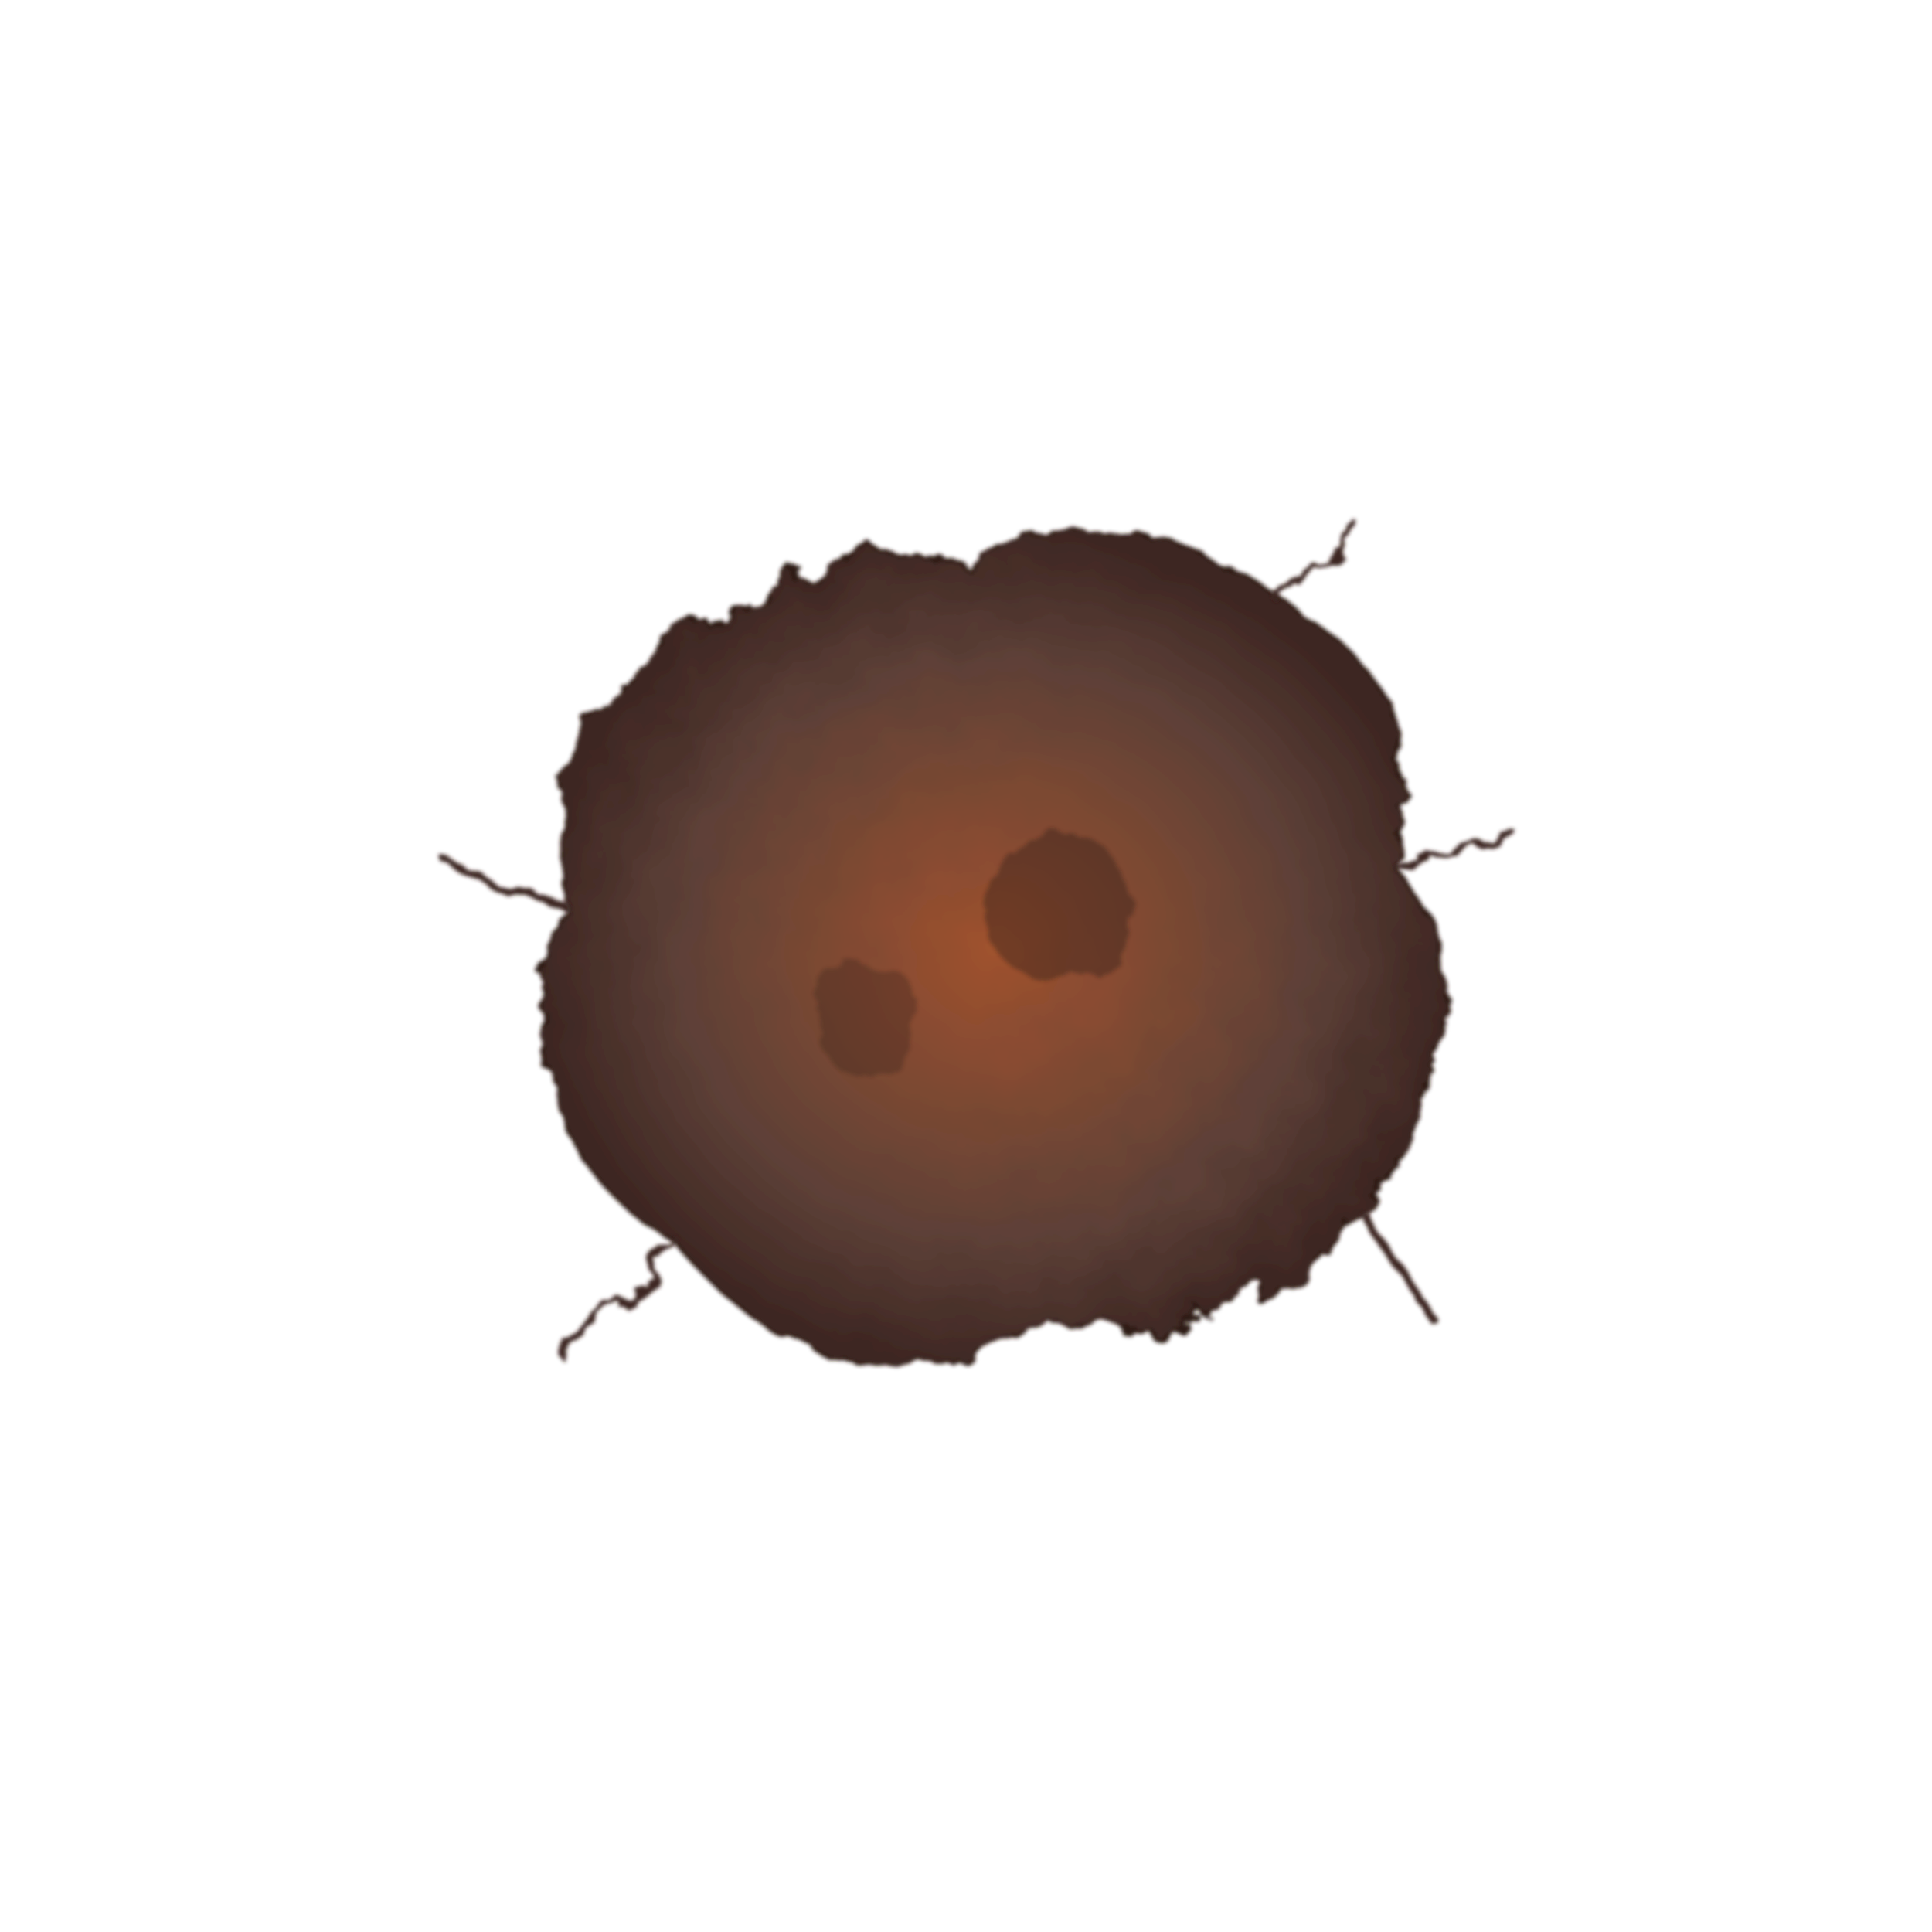
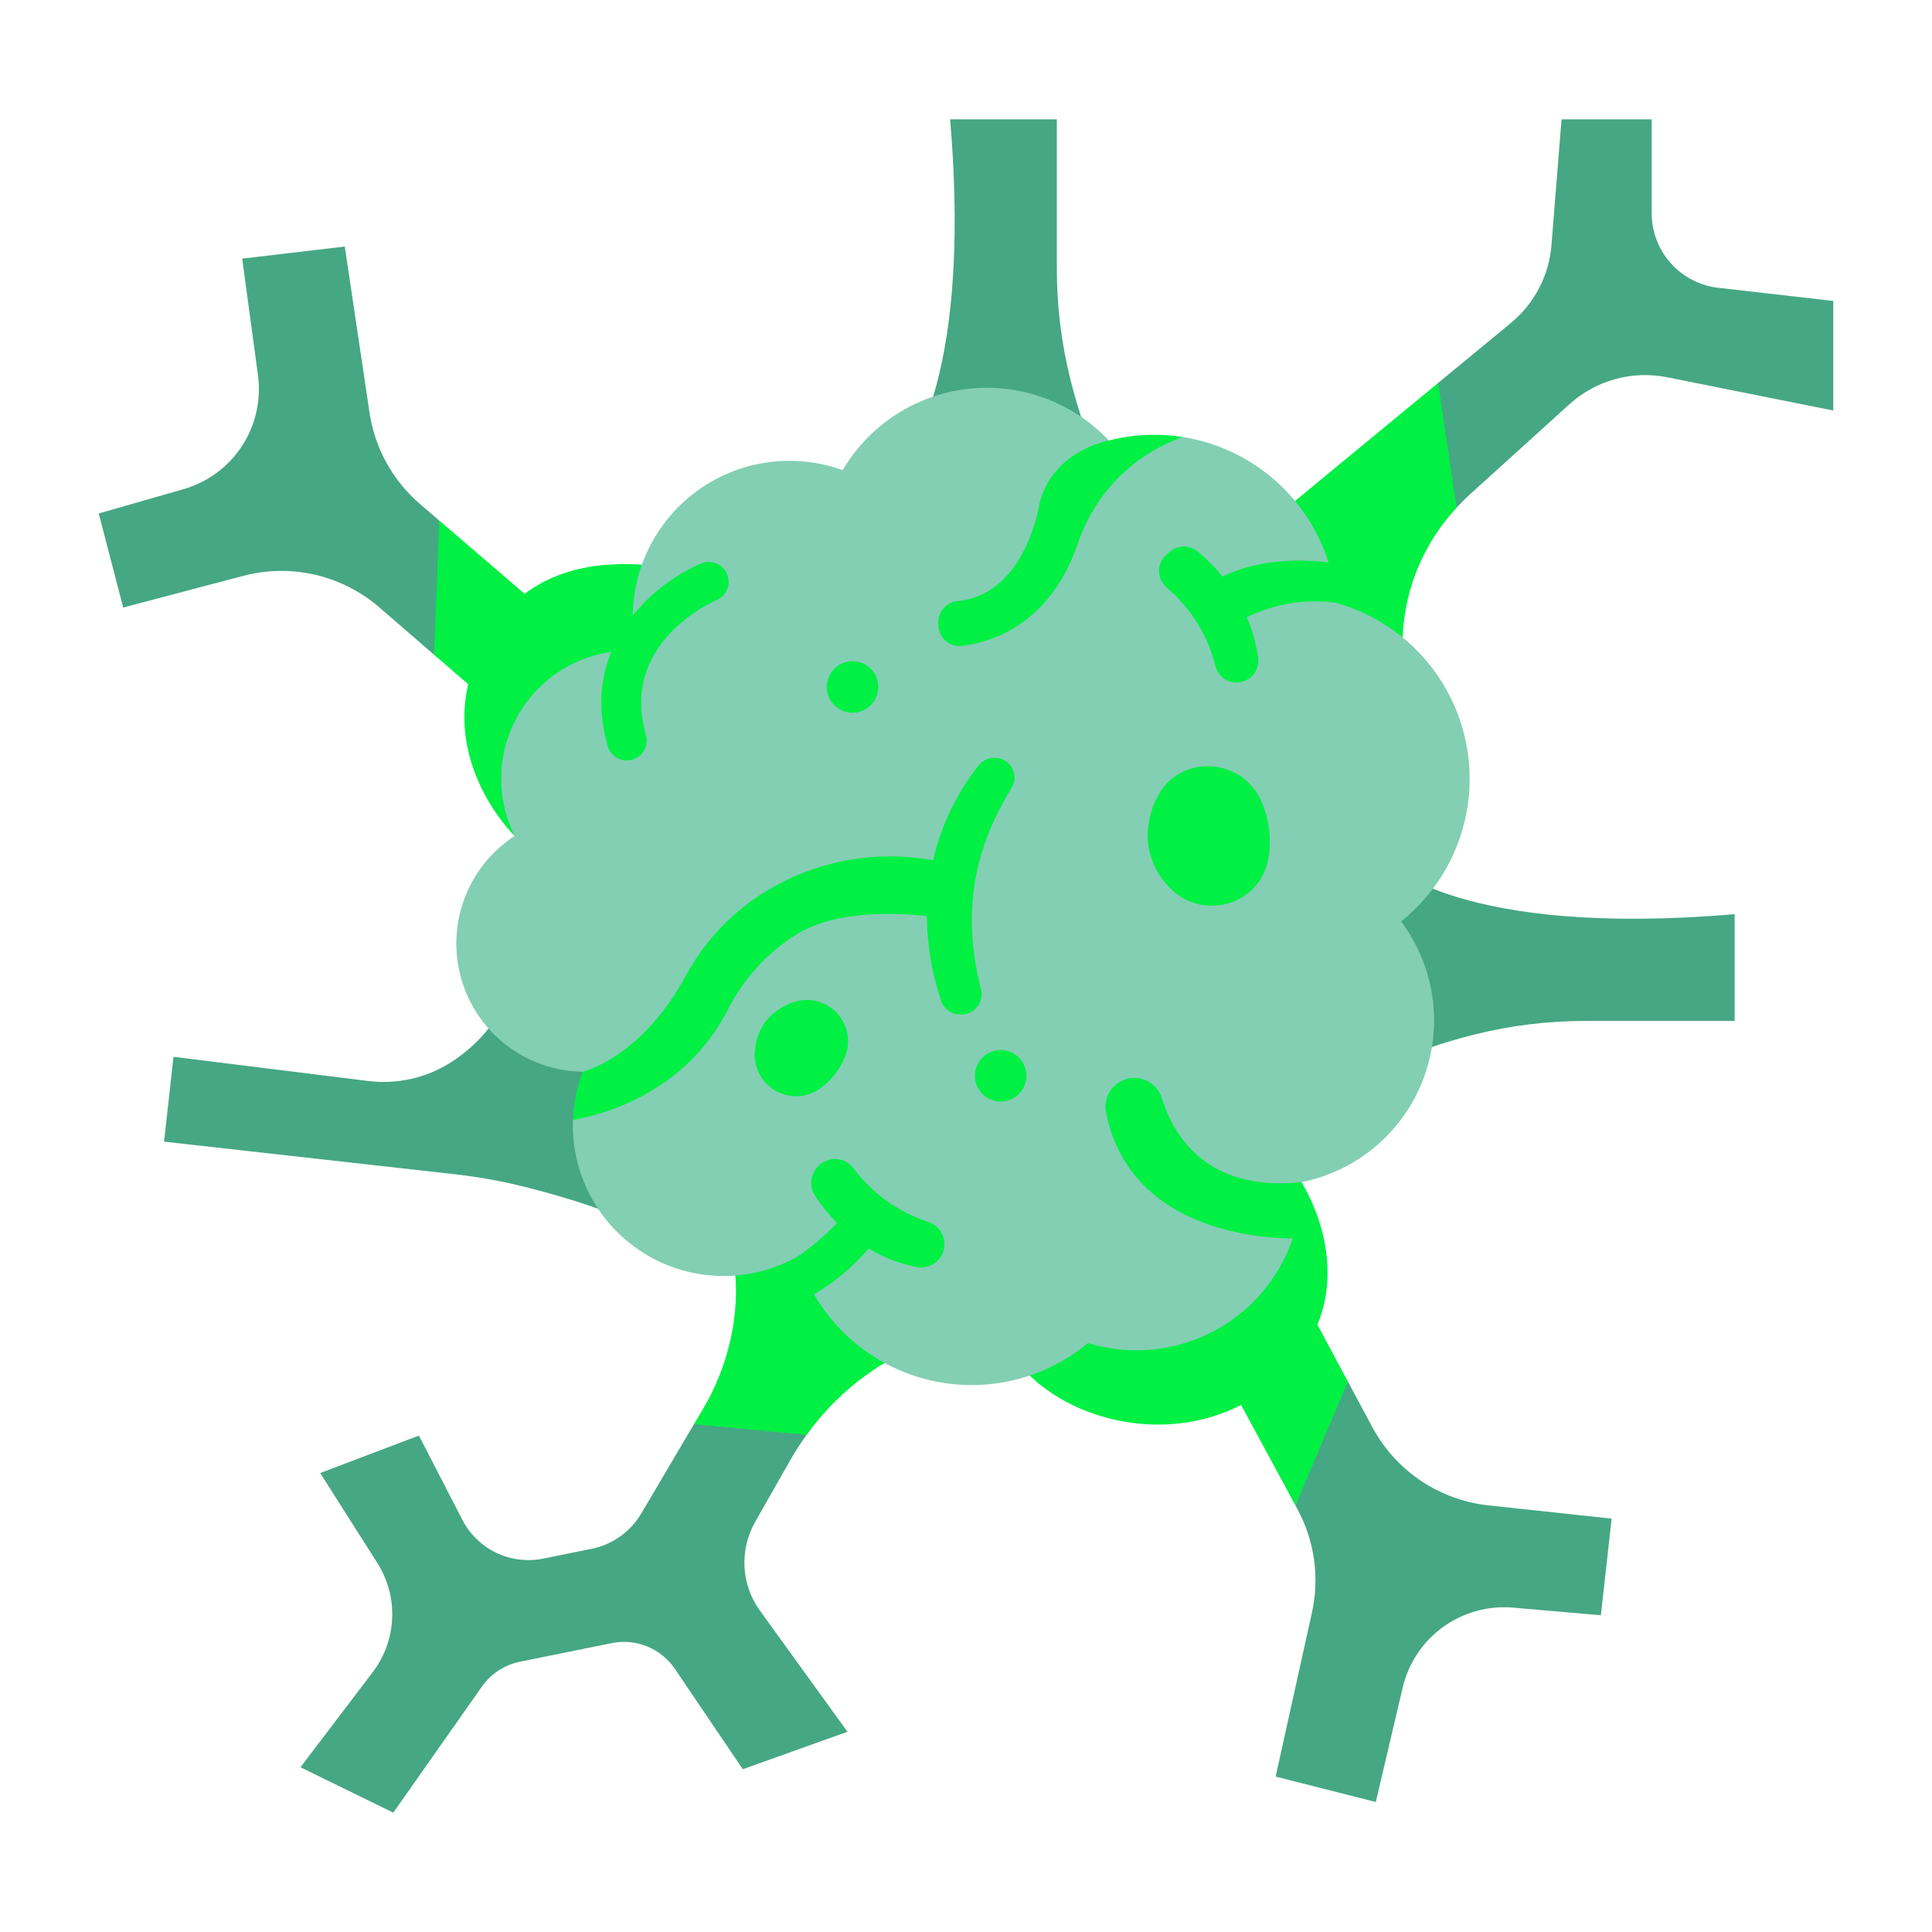
- <svg xmlns="http://www.w3.org/2000/svg" width="512" height="512" viewBox="0 0 512 512" fill="none">
-   <defs>
-     <radialGradient id="tumorGradient" cx="0.5" cy="0.5" r="0.5" fx="0.5" fy="0.5">
-       <stop offset="0%" stop-color="#A0522D" />
-       <stop offset="70%" stop-color="#5D4037" />
-       <stop offset="100%" stop-color="#3E2723" />
-     </radialGradient>
-     <filter id="tumorRoughness">
-       <feTurbulence type="fractalNoise" baseFrequency="0.08" numOctaves="4" result="noise" />
-       <feDisplacementMap in="SourceGraphic" in2="noise" scale="10" />
-       <feGaussianBlur stdDeviation="0.5" />
-     </filter>
-   </defs>
-   <path d="M 256 150            Q 300 130, 340 160            Q 380 180, 370 230            Q 400 270, 360 320            Q 330 360, 280 350            Q 220 380, 180 330            Q 130 300, 150 240            Q 140 180, 200 160            Q 220 140, 256 150 Z" fill="url(#tumorGradient)" filter="url(#tumorRoughness)" stroke="#2D1B15" stroke-width="1" />
-   <circle cx="280" cy="240" r="20" fill="#2D1B15" filter="url(#tumorRoughness)" opacity="0.4" />
-   <circle cx="230" cy="270" r="15" fill="#2D1B15" filter="url(#tumorRoughness)" opacity="0.3" />
-   <path d="M 340 160 L 360 140 M 370 230 L 400 220 M 360 320 L 380 350 M 180 330 L 150 360 M 150 240 L 120 230" stroke="#3E2723" stroke-width="2" stroke-linecap="round" filter="url(#tumorRoughness)" />
+ <svg xmlns="http://www.w3.org/2000/svg" width="48" height="48" viewBox="0 0 48 48" fill="none">
+   <path d="M17.242 35.383L15.929 37.606C15.797 37.829 15.62 38.022 15.409 38.172C15.198 38.323 14.958 38.427 14.704 38.478L13.498 38.723C13.103 38.803 12.692 38.752 12.329 38.578C11.966 38.403 11.669 38.115 11.485 37.756L10.408 35.666L7.955 36.597L9.375 38.832C9.635 39.242 9.764 39.721 9.743 40.206C9.723 40.69 9.555 41.157 9.261 41.543L7.465 43.907L9.771 45.035L11.972 41.904C12.197 41.584 12.536 41.362 12.92 41.284L15.198 40.823C15.494 40.763 15.802 40.792 16.081 40.906C16.361 41.02 16.6 41.215 16.769 41.465L18.455 43.956L21.055 43.025L18.882 40.019C18.652 39.701 18.518 39.324 18.497 38.932C18.476 38.54 18.568 38.151 18.762 37.81L19.623 36.297C19.75 36.074 19.89 35.857 20.04 35.648C19.283 35.378 18.332 35.308 17.242 35.383Z" fill="#46A784" />
+   <path d="M21.888 29.877L18.062 30.76C18.062 30.76 18.421 31.505 18.228 32.859C18.112 33.631 17.846 34.373 17.444 35.043L17.242 35.383L20.041 35.649C20.466 35.056 20.987 34.538 21.582 34.118C22.117 33.743 22.733 33.428 23.311 33.409L21.888 29.877Z" fill="#00f044" />
+   <path d="M32.334 29.371C32.334 29.371 34.036 31.962 31.928 34.099C29.82 36.236 26.33 35.483 25.111 33.605L32.334 29.371Z" fill="#00f044" />
+   <path d="M12.786 20.769C12.786 20.769 10.42 18.478 12.201 15.668C13.982 12.858 18.017 14.481 18.017 14.481L12.786 20.769Z" fill="#00f044" />
+   <path d="M40.041 37.73L36.977 37.4C36.375 37.334 35.798 37.124 35.296 36.786C34.794 36.447 34.383 35.992 34.096 35.459L33.488 34.324C33.008 35.079 32.579 36.135 32.186 37.404L32.234 37.493C32.66 38.28 32.788 39.195 32.594 40.069L31.693 44.139L34.181 44.77L34.849 41.928C34.991 41.322 35.347 40.788 35.85 40.424C36.354 40.059 36.972 39.888 37.592 39.941L39.773 40.131L40.041 37.73Z" fill="#46A784" />
+   <path d="M35.729 9.515L37.537 8.025C37.826 7.786 38.065 7.492 38.238 7.159C38.412 6.827 38.516 6.463 38.546 6.089L38.796 2.965H41.035V5.296C41.035 5.754 41.204 6.196 41.509 6.538C41.814 6.88 42.234 7.098 42.689 7.15L45.547 7.477V10.199L41.419 9.373C40.99 9.287 40.547 9.303 40.126 9.42C39.704 9.536 39.316 9.75 38.992 10.043L36.529 12.274C36.41 12.382 36.296 12.496 36.188 12.614C35.901 11.605 35.747 10.564 35.729 9.515Z" fill="#46A784" />
+   <path d="M3.061 15.094L6.041 14.308C6.627 14.153 7.241 14.144 7.83 14.28C8.42 14.417 8.967 14.695 9.425 15.091L10.784 16.266C11.01 15.17 11.054 14.044 10.914 12.934L10.437 12.524C9.758 11.942 9.311 11.133 9.18 10.248L8.566 6.125L6.017 6.425L6.409 9.318C6.493 9.934 6.352 10.56 6.012 11.081C5.672 11.601 5.156 11.982 4.558 12.154L2.453 12.757L3.061 15.094Z" fill="#46A784" />
+   <path d="M10.784 16.266L13.989 19.036L15.706 17.046L10.914 12.934L10.784 16.266Z" fill="#00f044" />
+   <path d="M34.93 16.964C34.785 16.191 34.823 15.395 35.041 14.64C35.26 13.884 35.653 13.191 36.189 12.616L35.729 9.515L31.39 13.093L31.975 16.262L34.972 17.158C34.957 17.092 34.943 17.028 34.93 16.964Z" fill="#00f044" />
+   <path d="M32.186 37.404L33.488 34.324L31.245 30.142L28.93 31.387L32.186 37.404Z" fill="#00f044" />
+   <path d="M43.097 22.712V25.365H39.404C38.471 25.363 37.54 25.476 36.634 25.702C35.882 25.891 35.037 26.159 34.485 26.502V21.438C34.485 21.438 36.242 23.298 43.097 22.712Z" fill="#46A784" />
+   <path d="M23.605 2.965H26.257V6.658C26.255 7.591 26.368 8.522 26.594 9.428C26.783 10.18 27.051 11.025 27.394 11.577H22.33C22.33 11.577 24.19 9.82 23.605 2.965Z" fill="#46A784" />
+   <path d="M12.623 24.656C12.623 24.656 12.384 25.636 11.195 26.399C10.582 26.787 9.852 26.948 9.132 26.855L4.31 26.256L4.076 28.364L11.293 29.173C11.917 29.243 12.536 29.357 13.144 29.514C14.095 29.758 15.425 30.156 16.018 30.588L15.745 25.983L12.623 24.656Z" fill="#46A784" />
+   <path d="M36.513 19.349C36.513 18.36 36.189 17.398 35.592 16.609C34.994 15.82 34.156 15.248 33.203 14.98L33.007 13.973C32.752 13.167 32.278 12.449 31.637 11.899C30.996 11.348 30.215 10.987 29.38 10.856L27.549 10.945C27.107 10.474 26.561 10.113 25.955 9.89C25.349 9.667 24.699 9.588 24.058 9.66C23.416 9.731 22.8 9.951 22.258 10.302C21.715 10.652 21.263 11.125 20.935 11.681C20.281 11.444 19.575 11.388 18.892 11.516C18.209 11.645 17.572 11.954 17.049 12.412C16.526 12.87 16.134 13.46 15.916 14.12C15.698 14.78 15.661 15.487 15.808 16.166C15.752 16.163 15.696 16.162 15.64 16.162C15.097 16.162 14.564 16.301 14.089 16.565C13.615 16.829 13.216 17.209 12.93 17.671C12.645 18.132 12.481 18.659 12.456 19.201C12.431 19.744 12.544 20.283 12.786 20.769C12.214 21.142 11.776 21.688 11.537 22.328C11.299 22.968 11.273 23.668 11.462 24.324C11.651 24.98 12.046 25.558 12.589 25.973C13.132 26.387 13.793 26.617 14.476 26.627L14.235 27.827C14.233 27.869 14.232 27.913 14.232 27.956C14.232 28.61 14.403 29.253 14.729 29.82C15.054 30.387 15.522 30.859 16.086 31.189C16.651 31.52 17.291 31.696 17.945 31.702C18.599 31.707 19.243 31.542 19.813 31.221L20.224 32.158C20.555 32.727 21.005 33.217 21.545 33.594C22.084 33.971 22.7 34.226 23.348 34.342C23.996 34.457 24.661 34.429 25.298 34.261C25.934 34.093 26.526 33.788 27.033 33.368C28.052 33.68 29.152 33.584 30.102 33.099C31.051 32.614 31.774 31.779 32.118 30.77C32.118 30.77 32.334 29.397 32.334 29.371C33.013 29.235 33.647 28.93 34.176 28.483C34.705 28.036 35.112 27.462 35.359 26.815C35.607 26.168 35.686 25.469 35.59 24.783C35.493 24.097 35.225 23.446 34.809 22.892C35.341 22.468 35.77 21.929 36.065 21.315C36.36 20.702 36.513 20.03 36.513 19.349Z" fill="#83CFB4" />
+   <path d="M31.356 19.948C30.889 18.799 29.285 18.712 28.739 19.826C28.596 20.113 28.519 20.428 28.512 20.749C28.515 21.198 28.681 21.63 28.979 21.965C29.77 22.925 31.323 22.532 31.517 21.304C31.59 20.846 31.534 20.377 31.356 19.948Z" fill="#00f044" />
+   <path d="M20.979 26.294C21.061 26.114 21.088 25.913 21.059 25.717C21.029 25.521 20.944 25.338 20.813 25.19C20.681 25.041 20.51 24.934 20.319 24.881C20.128 24.828 19.926 24.831 19.737 24.891C19.518 24.96 19.318 25.078 19.15 25.234C18.922 25.459 18.783 25.76 18.759 26.08C18.734 26.277 18.767 26.477 18.854 26.655C18.94 26.834 19.076 26.983 19.246 27.086C19.416 27.189 19.611 27.241 19.81 27.235C20.008 27.229 20.2 27.165 20.363 27.052C20.635 26.861 20.848 26.599 20.979 26.294Z" fill="#00f044" />
+   <path d="M21.182 17.708C21.535 17.708 21.822 17.421 21.822 17.068C21.822 16.714 21.535 16.427 21.182 16.427C20.828 16.427 20.541 16.714 20.541 17.068C20.541 17.421 20.828 17.708 21.182 17.708Z" fill="#00f044" />
+   <path d="M24.861 27.368C25.215 27.368 25.502 27.082 25.502 26.728C25.502 26.375 25.215 26.088 24.861 26.088C24.508 26.088 24.221 26.375 24.221 26.728C24.221 27.082 24.508 27.368 24.861 27.368Z" fill="#00f044" />
+   <path d="M15.574 18.894C15.466 18.894 15.362 18.859 15.277 18.794C15.191 18.73 15.129 18.639 15.099 18.536C14.372 16.016 16.3 14.466 17.421 13.999C17.542 13.95 17.677 13.95 17.797 14C17.918 14.05 18.013 14.146 18.063 14.266C18.114 14.386 18.114 14.521 18.066 14.642C18.017 14.763 17.922 14.859 17.802 14.911C17.698 14.955 15.387 15.968 16.049 18.263C16.067 18.325 16.072 18.39 16.065 18.455C16.058 18.519 16.038 18.582 16.006 18.639C15.975 18.695 15.933 18.745 15.882 18.786C15.831 18.826 15.773 18.856 15.711 18.874C15.666 18.887 15.62 18.894 15.574 18.894Z" fill="#00f044" />
+   <path d="M24.801 18.836C24.713 18.818 24.622 18.824 24.537 18.855C24.452 18.885 24.377 18.938 24.32 19.007C23.77 19.702 23.381 20.511 23.181 21.374C22.387 21.229 21.572 21.247 20.785 21.428C19.999 21.61 19.257 21.95 18.607 22.428C17.949 22.918 17.408 23.547 17.023 24.271C15.907 26.303 14.476 26.626 14.476 26.626C14.331 27.01 14.25 27.416 14.236 27.826C14.984 27.695 17.008 27.158 18.07 25.112C18.46 24.33 19.059 23.67 19.8 23.207C20.563 22.75 21.63 22.626 23.027 22.756C23.033 23.473 23.153 24.186 23.382 24.866C23.418 24.972 23.488 25.063 23.581 25.124C23.675 25.185 23.787 25.213 23.898 25.203L23.938 25.199C24.009 25.192 24.079 25.17 24.142 25.133C24.204 25.097 24.258 25.047 24.299 24.988C24.34 24.928 24.368 24.861 24.381 24.789C24.393 24.718 24.39 24.645 24.372 24.575C23.839 22.478 24.306 20.928 25.145 19.551C25.182 19.483 25.202 19.407 25.204 19.329C25.206 19.252 25.189 19.175 25.156 19.105C25.122 19.035 25.073 18.975 25.011 18.928C24.949 18.881 24.877 18.849 24.801 18.836Z" fill="#00f044" />
+   <path d="M25.828 12.504C25.828 12.504 25.493 14.768 23.805 14.931C23.672 14.941 23.547 15.002 23.456 15.099C23.364 15.197 23.313 15.325 23.311 15.459V15.522C23.311 15.598 23.328 15.673 23.36 15.742C23.392 15.812 23.438 15.873 23.496 15.923C23.554 15.973 23.621 16.009 23.695 16.031C23.768 16.052 23.845 16.057 23.92 16.046C25.739 15.791 26.485 14.361 26.768 13.531C26.948 12.983 27.238 12.478 27.62 12.046C28.003 11.613 28.469 11.264 28.992 11.019C29.13 10.956 29.261 10.902 29.381 10.857C28.77 10.761 28.147 10.791 27.549 10.944C27.549 10.944 26.148 11.195 25.828 12.504Z" fill="#00f044" />
+   <path d="M30.375 14.325C30.191 14.097 29.985 13.889 29.76 13.703C29.66 13.62 29.535 13.576 29.405 13.578C29.276 13.581 29.151 13.629 29.054 13.715L28.979 13.783C28.921 13.834 28.875 13.897 28.844 13.967C28.812 14.037 28.796 14.113 28.797 14.19C28.797 14.267 28.814 14.343 28.846 14.413C28.879 14.483 28.925 14.545 28.983 14.595C29.578 15.099 30.001 15.775 30.192 16.531C30.222 16.668 30.304 16.787 30.42 16.865C30.537 16.943 30.678 16.973 30.816 16.948C30.954 16.924 31.077 16.847 31.159 16.734C31.242 16.621 31.277 16.481 31.259 16.342C31.209 15.996 31.115 15.658 30.98 15.336C31.668 14.994 32.443 14.869 33.204 14.98C33.176 14.638 33.111 14.3 33.007 13.973C32.495 13.909 31.348 13.841 30.375 14.325Z" fill="#00f044" />
+   <path d="M28.87 27.294C28.817 27.118 28.699 26.969 28.54 26.877C28.381 26.785 28.193 26.758 28.014 26.801C27.835 26.843 27.679 26.953 27.579 27.108C27.479 27.263 27.442 27.45 27.477 27.631C28.059 30.552 31.255 30.765 32.117 30.77C32.262 30.345 32.335 29.899 32.335 29.45C32.335 29.424 32.334 29.398 32.333 29.371C29.957 29.617 29.145 28.183 28.87 27.294Z" fill="#00f044" />
+   <path d="M23.054 30.357C22.313 30.112 21.666 29.645 21.201 29.018C21.151 28.953 21.087 28.9 21.015 28.862C20.943 28.824 20.863 28.802 20.782 28.797C20.7 28.792 20.618 28.804 20.542 28.833C20.465 28.862 20.396 28.907 20.338 28.965L20.324 28.979C20.229 29.074 20.169 29.2 20.156 29.334C20.143 29.468 20.177 29.603 20.253 29.715C20.413 29.955 20.595 30.18 20.796 30.386C20.499 30.698 20.169 30.978 19.813 31.22C19.915 31.547 20.053 31.861 20.226 32.156C20.739 31.855 21.198 31.471 21.584 31.018C21.952 31.246 22.36 31.402 22.786 31.48C22.931 31.506 23.08 31.475 23.204 31.394C23.327 31.313 23.415 31.188 23.449 31.045C23.483 30.901 23.462 30.75 23.388 30.622C23.315 30.494 23.196 30.399 23.055 30.356L23.054 30.357Z" fill="#00f044" />
</svg>
